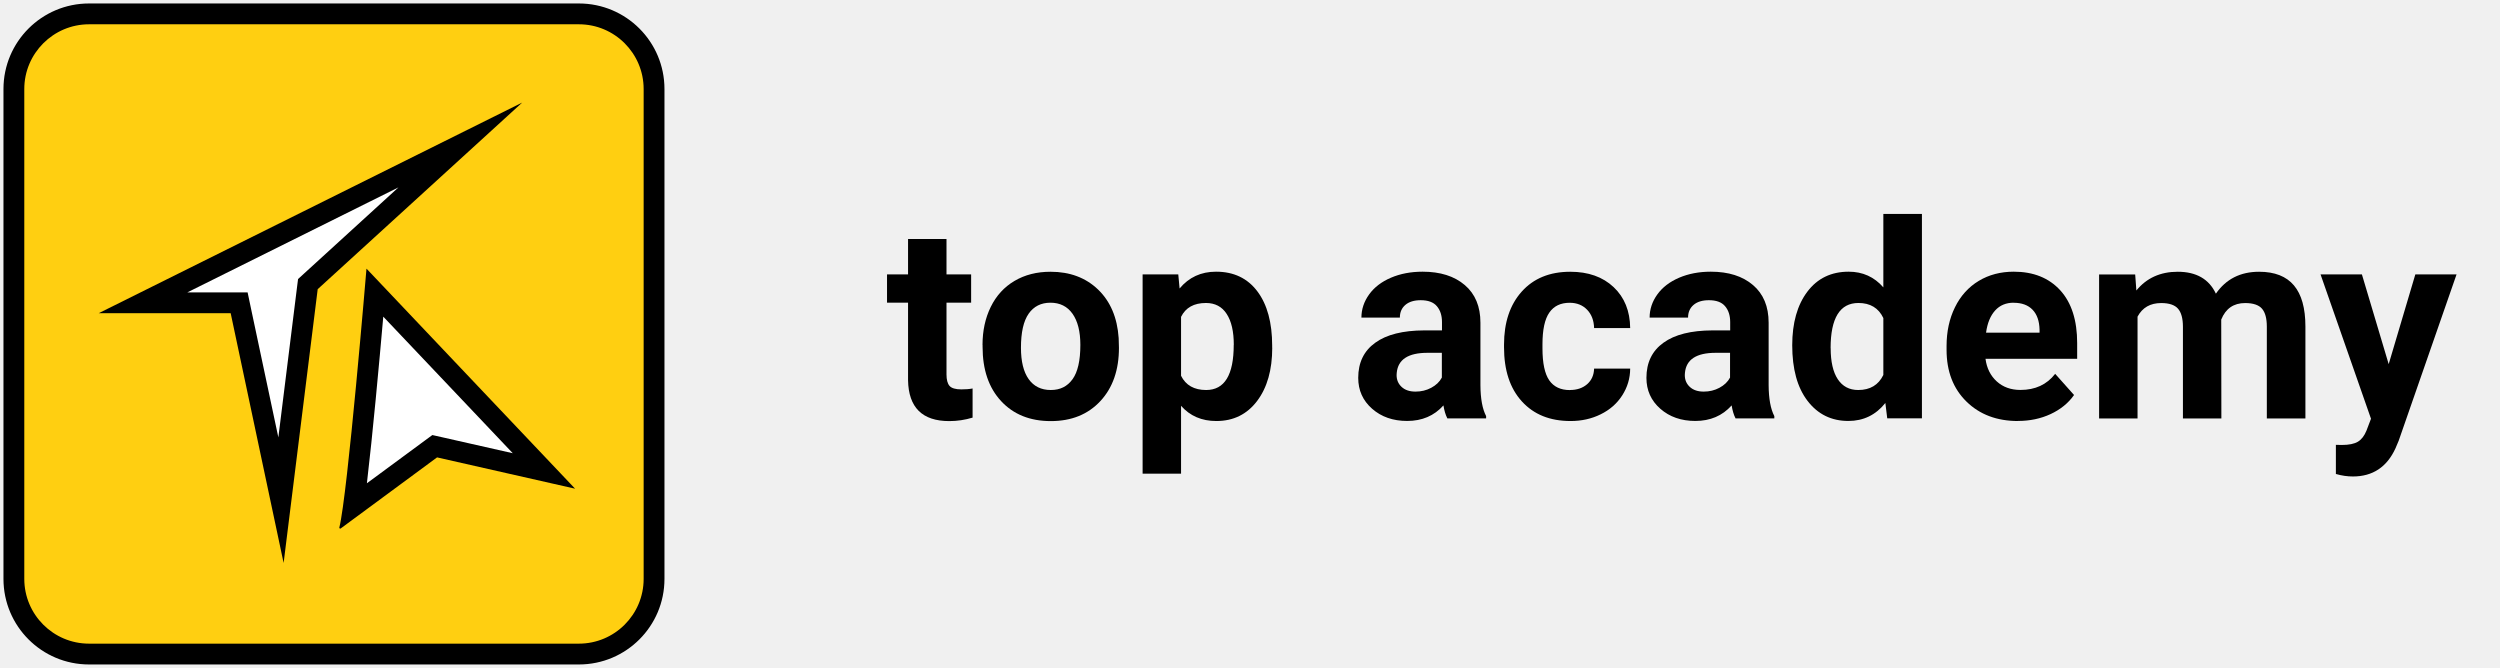
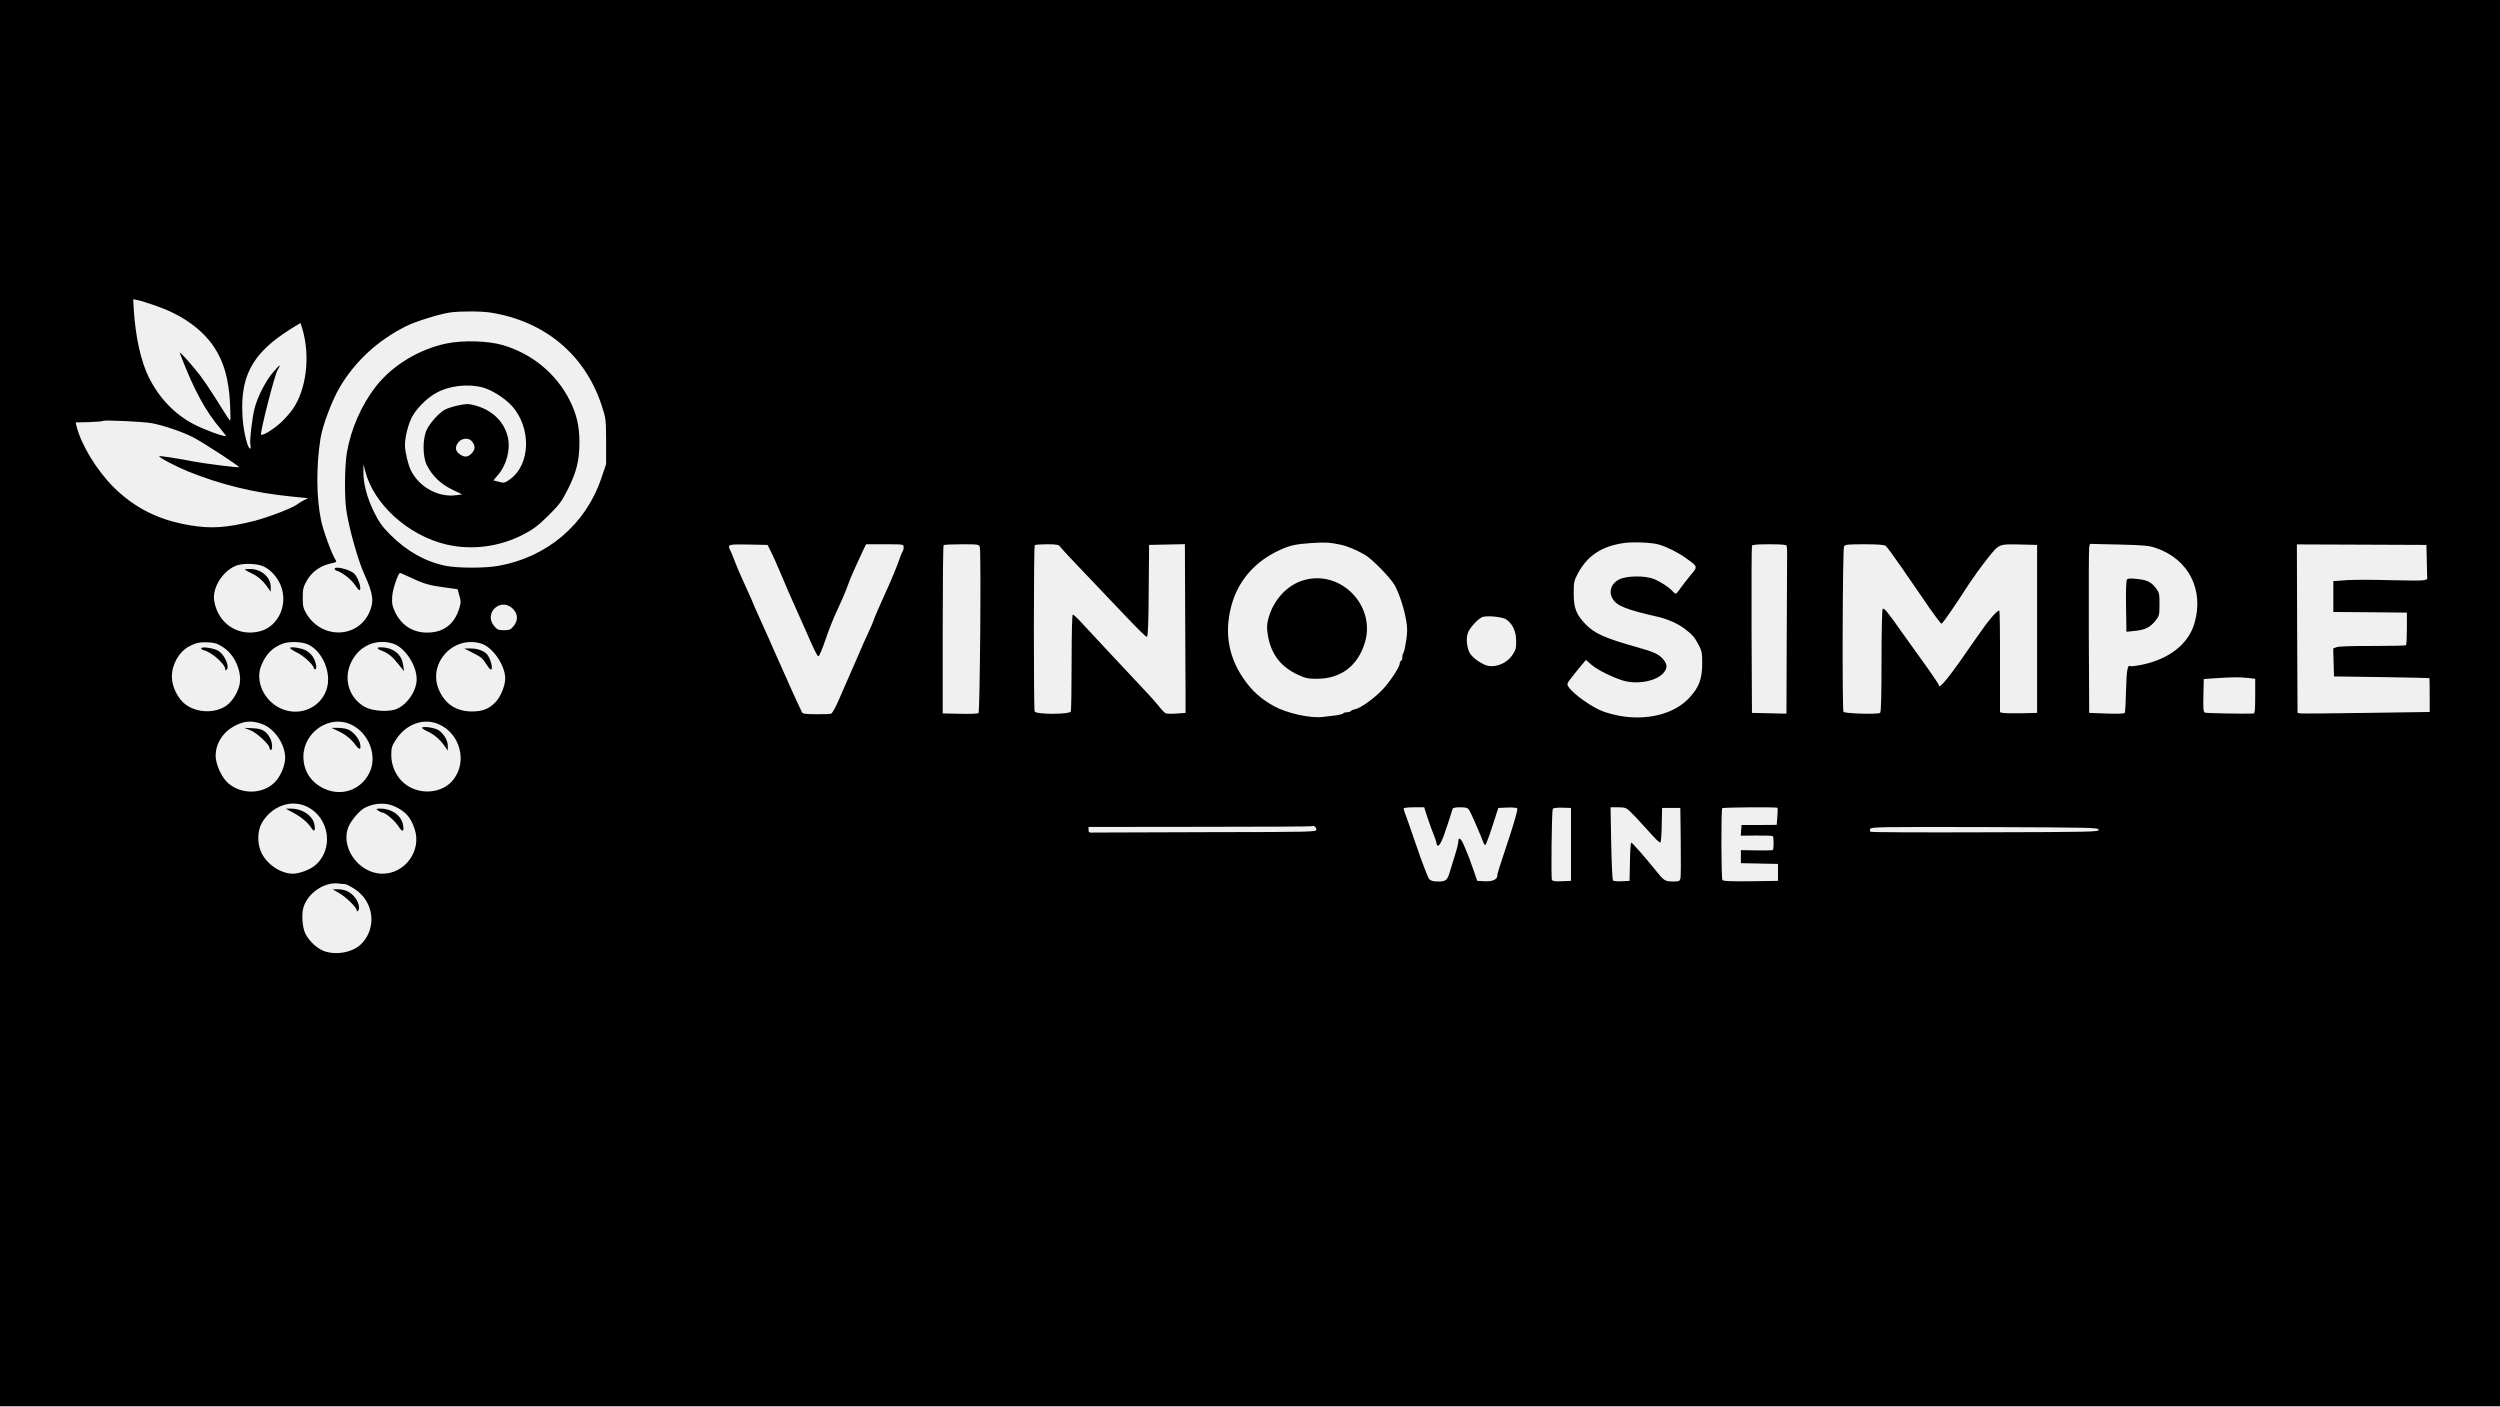
- <svg xmlns="http://www.w3.org/2000/svg" id="Layer_1" viewBox="0 0 360.25 96.25">
-   <defs>
-     <style>.cls-1{fill:#fff;}.cls-2{fill:#ffcf11;}</style>
-   </defs>
-   <g>
-     <rect class="cls-2" x="2" y="2" width="92.25" height="92.25" rx="10.83" ry="10.83" />
-     <path d="M83.42,3.5c5.15,0,9.33,4.19,9.33,9.33V83.42c0,5.15-4.19,9.33-9.33,9.33H12.83c-5.15,0-9.33-4.19-9.33-9.33V12.83C3.5,7.69,7.69,3.5,12.83,3.5H83.42m0-3H12.83C6.02,.5,.5,6.02,.5,12.83V83.42c0,6.81,5.52,12.33,12.33,12.33H83.42c6.81,0,12.33-5.52,12.33-12.33V12.83c0-6.81-5.52-12.33-12.33-12.33h0Z" />
-   </g>
-   <g>
-     <polygon class="cls-1" points="34.46 43.63 20.62 43.63 66.35 20.88 44.37 40.94 40.5 72.07 34.46 43.63" />
-     <path d="M57.42,27l-13.65,12.46-.82,.75-.14,1.1-2.7,21.72-3.93-18.52-.5-2.38h-8.68l30.42-15.13m17.85-12.23L14.23,45.13h19.01l7.63,35.99,4.91-39.45,29.48-26.9h0Z" />
-   </g>
-   <g>
-     <path class="cls-1" d="M50.95,72.92c1.04-7.57,2.48-23.72,3.08-30.75l24.35,25.69-15.74-3.57-11.7,8.62Z" />
-     <path d="M55.23,45.63l18.66,19.68-10.25-2.32-1.34-.3-1.1,.81-8.33,6.14c.83-7.02,1.77-17.25,2.36-24.01m-2.42-6.91s-2.72,32.59-3.91,37.29c-.02,.09,.05,.16,.13,.16,.03,0,.05,0,.08-.03l13.87-10.23,19.89,4.51-30.05-31.7h0Z" />
-   </g>
-   <g>
-     <path d="M136.39,34.44v5.1h3.55v4.07h-3.55v10.35c0,.77,.15,1.32,.44,1.65,.29,.33,.86,.5,1.69,.5,.61,0,1.16-.04,1.63-.13v4.2c-1.09,.33-2.21,.5-3.36,.5-3.89,0-5.87-1.96-5.94-5.89v-11.18h-3.03v-4.07h3.03v-5.1h5.54Z" />
-     <path d="M141.58,49.72c0-2.06,.4-3.89,1.19-5.5s1.93-2.86,3.42-3.74,3.22-1.32,5.19-1.32c2.8,0,5.08,.86,6.86,2.57,1.77,1.71,2.76,4.04,2.96,6.98l.04,1.42c0,3.18-.89,5.74-2.67,7.66-1.78,1.92-4.16,2.89-7.15,2.89s-5.38-.96-7.16-2.88c-1.78-1.92-2.67-4.52-2.67-7.82v-.25Zm5.54,.39c0,1.97,.37,3.48,1.11,4.52,.74,1.04,1.8,1.57,3.18,1.57s2.39-.52,3.14-1.55c.75-1.03,1.13-2.68,1.13-4.95,0-1.93-.38-3.43-1.13-4.49-.75-1.06-1.82-1.59-3.18-1.59s-2.4,.53-3.14,1.58c-.74,1.06-1.11,2.69-1.11,4.91Z" />
-     <path d="M183.33,50.1c0,3.2-.73,5.76-2.18,7.68-1.45,1.92-3.41,2.89-5.88,2.89-2.1,0-3.79-.73-5.08-2.19v9.78h-5.54v-28.72h5.14l.19,2.03c1.34-1.61,3.09-2.42,5.25-2.42,2.56,0,4.54,.95,5.96,2.84,1.42,1.89,2.13,4.5,2.13,7.82v.29Zm-5.54-.4c0-1.93-.34-3.42-1.03-4.47-.68-1.05-1.68-1.57-2.98-1.57-1.74,0-2.93,.67-3.59,2v8.49c.68,1.37,1.89,2.05,3.62,2.05,2.65,0,3.97-2.17,3.97-6.5Z" />
-     <path d="M208.56,60.28c-.26-.5-.44-1.12-.56-1.86-1.34,1.5-3.09,2.24-5.23,2.24-2.03,0-3.72-.59-5.05-1.76-1.34-1.18-2-2.66-2-4.45,0-2.2,.82-3.89,2.45-5.06,1.63-1.18,3.98-1.77,7.07-1.78h2.55v-1.19c0-.96-.25-1.73-.74-2.3-.49-.58-1.27-.86-2.33-.86-.93,0-1.67,.22-2.2,.67-.53,.45-.8,1.06-.8,1.84h-5.54c0-1.2,.37-2.31,1.11-3.34s1.79-1.83,3.14-2.41c1.36-.58,2.88-.87,4.56-.87,2.56,0,4.58,.64,6.09,1.93,1.5,1.28,2.25,3.09,2.25,5.42v8.99c.01,1.97,.29,3.46,.82,4.47v.33h-5.6Zm-4.58-3.85c.82,0,1.57-.18,2.26-.55s1.2-.85,1.53-1.47v-3.57h-2.07c-2.77,0-4.25,.96-4.43,2.88l-.02,.33c0,.69,.24,1.26,.73,1.71,.49,.45,1.15,.67,1.99,.67Z" />
-     <path d="M226.22,56.2c1.02,0,1.85-.28,2.49-.84,.64-.56,.97-1.31,1-2.24h5.2c-.01,1.41-.4,2.69-1.15,3.86-.75,1.17-1.79,2.08-3.1,2.72-1.31,.65-2.76,.97-4.34,.97-2.97,0-5.3-.94-7.02-2.83s-2.57-4.49-2.57-7.81v-.36c0-3.2,.85-5.75,2.55-7.65s4.03-2.86,7-2.86c2.59,0,4.68,.74,6.24,2.21,1.57,1.48,2.36,3.44,2.39,5.9h-5.2c-.03-1.08-.36-1.96-1-2.63-.64-.67-1.48-1.01-2.53-1.01-1.29,0-2.27,.47-2.92,1.41-.66,.94-.99,2.47-.99,4.58v.58c0,2.14,.33,3.67,.98,4.61,.65,.93,1.64,1.4,2.97,1.4Z" />
-     <path d="M250.09,60.28c-.26-.5-.44-1.12-.56-1.86-1.34,1.5-3.09,2.24-5.23,2.24-2.03,0-3.72-.59-5.05-1.76-1.34-1.18-2-2.66-2-4.45,0-2.2,.82-3.89,2.45-5.06,1.63-1.18,3.98-1.77,7.07-1.78h2.55v-1.19c0-.96-.25-1.73-.74-2.3-.49-.58-1.27-.86-2.33-.86-.93,0-1.67,.22-2.2,.67-.53,.45-.8,1.06-.8,1.84h-5.54c0-1.2,.37-2.31,1.11-3.34s1.79-1.83,3.14-2.41c1.36-.58,2.88-.87,4.56-.87,2.56,0,4.58,.64,6.09,1.93,1.5,1.28,2.25,3.09,2.25,5.42v8.99c.01,1.97,.29,3.46,.82,4.47v.33h-5.6Zm-4.58-3.85c.82,0,1.57-.18,2.26-.55s1.2-.85,1.53-1.47v-3.57h-2.07c-2.77,0-4.25,.96-4.43,2.88l-.02,.33c0,.69,.24,1.26,.73,1.71,.49,.45,1.15,.67,1.99,.67Z" />
-     <path d="M258.26,49.76c0-3.23,.73-5.81,2.18-7.73,1.45-1.92,3.44-2.88,5.95-2.88,2.02,0,3.69,.75,5,2.26v-10.58h5.56v29.45h-5l-.27-2.21c-1.38,1.73-3.16,2.59-5.33,2.59-2.44,0-4.4-.96-5.88-2.89s-2.21-4.6-2.21-8.03Zm5.54,.41c0,1.95,.34,3.44,1.02,4.47s1.66,1.56,2.95,1.56c1.71,0,2.92-.72,3.62-2.17v-8.2c-.69-1.45-1.89-2.17-3.59-2.17-2.67,0-4.01,2.17-4.01,6.51Z" />
-     <path d="M290.8,60.67c-3.04,0-5.52-.93-7.43-2.8s-2.87-4.35-2.87-7.46v-.54c0-2.08,.4-3.95,1.21-5.59,.8-1.64,1.95-2.91,3.42-3.8,1.48-.89,3.16-1.33,5.05-1.33,2.84,0,5.07,.9,6.7,2.68,1.63,1.79,2.44,4.33,2.44,7.61v2.26h-13.21c.18,1.36,.72,2.44,1.62,3.26,.9,.82,2.04,1.23,3.42,1.23,2.13,0,3.8-.77,5-2.32l2.72,3.05c-.83,1.18-1.96,2.09-3.38,2.75-1.42,.66-2.99,.99-4.72,.99Zm-.63-17.05c-1.1,0-1.99,.37-2.67,1.12-.68,.75-1.12,1.81-1.31,3.2h7.71v-.44c-.03-1.23-.36-2.19-1-2.86-.64-.67-1.55-1.01-2.72-1.01Z" />
-     <path d="M307.68,39.54l.17,2.32c1.47-1.8,3.46-2.7,5.96-2.7,2.67,0,4.51,1.05,5.5,3.16,1.46-2.11,3.53-3.16,6.23-3.16,2.25,0,3.92,.66,5.02,1.97,1.1,1.31,1.65,3.28,1.65,5.92v13.25h-5.56v-13.23c0-1.18-.23-2.04-.69-2.58-.46-.54-1.27-.82-2.43-.82-1.66,0-2.81,.79-3.45,2.38l.02,14.25h-5.54v-13.21c0-1.2-.24-2.07-.71-2.61s-1.28-.81-2.42-.81c-1.57,0-2.71,.65-3.41,1.96v14.67h-5.54v-20.75h5.2Z" />
-     <path d="M344.22,52.44l3.83-12.9h5.94l-8.34,23.97-.46,1.09c-1.24,2.71-3.29,4.06-6.14,4.06-.8,0-1.62-.12-2.45-.36v-4.2l.84,.02c1.05,0,1.83-.16,2.35-.48s.92-.85,1.22-1.59l.65-1.71-7.27-20.8h5.96l3.85,12.9Z" />
+ <svg xmlns="http://www.w3.org/2000/svg" version="1.0" width="1920pt" height="1080pt" viewBox="0 0 1920 1080" preserveAspectRatio="xMidYMid meet">
+   <g transform="translate(0,1080) scale(0.1,-0.1)" fill="#000000" stroke="none">
+     <path d="M0 5400 l0 -5400 9600 0 9600 0 0 5400 0 5400 -9600 0 -9600 0 0 -5400z m1207 3048 c195 -69 342 -175 435 -310 77 -115 115 -248 125 -440 3 -71 4 -128 1 -128 -3 0 -19 21 -35 48 -133 213 -177 278 -239 352 -39 47 -81 94 -93 105 l-22 19 9 -24 c103 -268 191 -429 310 -569 24 -28 41 -51 37 -51 -32 0 -167 51 -247 92 -146 76 -265 200 -345 360 -61 122 -103 312 -116 526 l-4 74 35 -7 c19 -3 86 -25 149 -47z m2563 -49 c413 -66 719 -321 848 -704 36 -110 36 -110 37 -285 l0 -175 -38 -111 c-120 -353 -416 -604 -791 -670 -104 -18 -303 -18 -400 0 -155 30 -303 113 -428 239 -64 64 -87 96 -128 180 -53 109 -81 217 -79 309 l1 53 12 -50 c63 -254 328 -496 621 -566 197 -47 413 -19 598 78 73 38 111 67 188 143 86 85 102 107 152 206 65 129 87 220 87 356 0 127 -21 216 -75 324 -103 205 -291 359 -515 424 -113 33 -305 38 -431 12 -212 -44 -417 -169 -544 -332 -108 -139 -189 -323 -220 -501 -18 -101 -21 -344 -5 -449 23 -149 90 -385 140 -495 66 -145 74 -203 37 -287 -90 -203 -368 -208 -485 -9 -23 39 -27 57 -27 121 0 65 4 82 31 130 37 66 101 113 178 131 52 11 54 13 41 33 -28 43 -94 224 -109 299 -37 176 -38 415 -5 627 15 100 89 296 150 399 119 199 291 357 506 465 76 38 253 93 338 106 76 11 242 11 315 -1z m-1446 -131 c59 -206 29 -456 -73 -606 -22 -33 -66 -82 -97 -110 -59 -53 -139 -101 -149 -90 -10 10 104 460 126 494 32 53 21 48 -32 -13 -56 -64 -120 -188 -143 -276 -19 -72 -40 -250 -33 -283 9 -48 -12 -34 -27 18 -24 83 -36 175 -36 273 1 265 100 426 367 595 43 27 79 49 80 49 1 1 9 -23 17 -51z m1381 -443 c71 -19 168 -80 224 -140 154 -167 147 -455 -15 -568 -38 -27 -44 -28 -83 -17 l-42 11 32 37 c69 78 101 199 79 295 -31 133 -142 228 -297 253 -34 5 -140 -19 -186 -42 -42 -22 -110 -96 -138 -151 -34 -68 -35 -206 -1 -275 40 -81 105 -144 193 -187 l79 -38 -45 -6 c-137 -19 -283 60 -348 188 -23 45 -47 147 -47 196 0 63 26 165 56 220 35 63 112 141 178 178 100 58 245 76 361 46z m-2540 -275 c96 -18 244 -69 323 -111 83 -44 354 -221 348 -227 -6 -5 -253 26 -345 43 -129 25 -264 46 -268 41 -8 -7 129 -79 222 -117 257 -103 504 -163 790 -192 l130 -13 -35 -18 c-19 -10 -42 -24 -50 -31 -32 -26 -220 -98 -325 -125 -215 -54 -334 -62 -497 -34 -240 40 -423 132 -585 292 -131 130 -252 330 -286 472 l-6 26 102 2 c56 2 104 6 107 9 8 9 308 -5 375 -17z m2457 -137 c27 -31 30 -58 8 -86 -26 -33 -53 -41 -82 -26 -51 27 -60 61 -27 103 25 31 77 36 101 9z m6668 -795 c54 -11 121 -38 191 -78 55 -31 200 -179 231 -236 36 -66 73 -182 88 -272 10 -58 9 -91 -1 -155 -7 -45 -16 -86 -21 -92 -4 -5 -8 -19 -8 -31 0 -13 -4 -26 -10 -29 -5 -3 -10 -12 -10 -20 0 -27 -72 -136 -130 -199 -65 -69 -169 -144 -213 -153 -15 -3 -30 -10 -33 -14 -3 -5 -16 -9 -29 -9 -13 0 -26 -4 -29 -9 -3 -4 -28 -11 -56 -15 -27 -3 -73 -9 -101 -12 -94 -12 -276 28 -375 83 -100 55 -171 119 -235 213 -123 179 -150 380 -81 595 56 171 181 308 355 388 80 38 127 48 242 56 110 7 144 6 225 -11z m2450 0 c64 -19 144 -59 206 -103 94 -67 94 -66 42 -127 -24 -29 -59 -74 -78 -100 -18 -27 -36 -48 -40 -48 -4 0 -15 9 -26 21 -27 30 -92 72 -144 93 -67 26 -205 25 -263 -3 -61 -30 -84 -90 -55 -144 31 -59 99 -87 358 -146 68 -16 149 -52 197 -89 61 -46 77 -65 110 -127 23 -44 26 -62 26 -140 0 -118 -25 -185 -98 -263 -91 -98 -234 -152 -405 -152 -79 0 -172 16 -255 45 -83 29 -232 134 -269 190 -14 22 -13 26 35 86 28 35 61 77 75 92 l24 29 42 -37 c46 -39 149 -91 237 -120 111 -36 267 -7 320 61 29 37 26 65 -11 107 -32 34 -69 51 -193 86 -248 69 -330 106 -399 178 -71 75 -89 121 -90 233 0 89 2 99 33 158 74 136 185 209 356 232 71 10 215 3 265 -12z m-6820 -53 c14 -27 48 -102 74 -165 27 -63 56 -133 66 -155 10 -22 37 -83 60 -135 23 -52 53 -120 67 -150 71 -163 89 -199 99 -200 6 0 30 57 54 128 23 70 66 177 95 237 29 61 62 139 74 174 12 35 38 98 58 140 19 42 46 100 59 129 l25 52 144 0 c145 0 145 0 145 -23 0 -13 -4 -27 -8 -33 -4 -5 -14 -27 -21 -49 -15 -48 -71 -183 -116 -280 -43 -94 -85 -191 -85 -198 0 -3 -18 -45 -40 -93 -23 -48 -59 -130 -81 -183 -23 -53 -51 -118 -64 -146 -12 -27 -46 -105 -75 -172 -32 -75 -58 -123 -69 -125 -9 -2 -61 -4 -115 -3 -77 0 -101 3 -107 15 -9 18 -87 186 -99 215 -4 11 -23 54 -42 95 -19 41 -54 120 -78 175 -24 55 -60 137 -81 182 -21 45 -50 110 -65 145 -14 35 -36 86 -49 113 -66 144 -83 185 -104 240 -12 33 -27 68 -32 77 -24 47 -18 49 139 46 l147 -3 25 -50z m1605 32 c11 -41 1 -1265 -10 -1274 -5 -4 -70 -7 -142 -5 l-133 3 0 643 c0 353 3 646 7 649 3 4 66 7 139 7 131 0 134 -1 139 -23z m618 3 c7 -11 92 -102 188 -202 96 -100 219 -230 274 -288 156 -164 193 -200 204 -200 7 0 12 116 13 353 l3 352 138 3 137 3 2 -501 c2 -275 3 -566 3 -647 l0 -148 -70 -5 c-38 -3 -77 -2 -85 3 -8 5 -32 30 -52 56 -21 25 -57 66 -80 91 -58 61 -473 505 -526 563 -24 26 -47 47 -53 47 -5 0 -9 -142 -9 -364 0 -200 -3 -371 -6 -380 -9 -24 -269 -24 -278 0 -8 21 -8 1269 1 1277 3 4 46 7 94 7 76 0 90 -3 102 -20z m5579 8 c2 -7 4 -42 3 -78 0 -36 -1 -323 -3 -638 l-2 -573 -132 3 -133 3 -3 635 c-1 349 0 641 3 648 3 9 39 12 134 12 94 0 130 -3 133 -12z m760 0 c9 -7 63 -80 120 -163 57 -82 110 -160 118 -171 8 -12 53 -76 98 -143 46 -66 88 -121 93 -121 8 0 94 124 216 313 29 44 89 127 134 184 95 119 86 115 264 111 l120 -3 0 -645 0 -645 -120 -3 c-66 -1 -130 0 -143 3 l-22 5 0 390 c1 215 -2 390 -5 391 -18 2 -87 -79 -171 -202 -211 -307 -294 -412 -294 -370 0 4 -37 60 -82 124 -46 63 -132 184 -192 268 -122 173 -145 201 -157 193 -5 -3 -9 -182 -9 -399 0 -269 -3 -396 -11 -400 -19 -13 -273 -5 -281 8 -11 17 -7 1248 4 1270 8 15 26 17 156 17 103 0 153 -4 164 -12z m2077 -17 c250 -86 370 -321 294 -579 -46 -158 -194 -274 -402 -317 -44 -9 -85 -14 -90 -11 -21 14 -29 -29 -33 -184 -2 -91 -6 -169 -10 -175 -4 -6 -56 -8 -140 -5 l-133 5 -3 625 c-1 344 0 636 3 649 l6 24 222 -5 c195 -5 230 -8 286 -27z m2079 -108 l3 -132 -27 -7 c-14 -4 -127 -3 -250 0 -123 4 -273 4 -334 1 l-110 -8 0 -118 0 -119 283 -2 282 -3 0 -122 c0 -67 -3 -125 -7 -128 -4 -4 -119 -6 -256 -6 -148 1 -260 -3 -276 -9 l-27 -10 3 -107 3 -108 365 -5 c201 -3 366 -7 368 -8 1 -1 2 -60 2 -131 l0 -129 -482 -7 c-266 -4 -494 -6 -508 -4 l-25 4 -3 647 -2 647 497 -2 498 -2 3 -132z m-16612 -34 c52 -25 100 -77 127 -138 63 -144 -9 -316 -149 -357 -170 -49 -330 54 -359 232 -17 105 74 241 181 274 56 16 155 11 200 -11z m1135 -88 c97 -46 142 -58 265 -74 l88 -12 14 -50 c13 -43 12 -55 -2 -101 -35 -110 -108 -172 -216 -181 -122 -11 -223 45 -275 155 -23 48 -26 66 -23 122 4 56 46 180 61 180 2 0 42 -18 88 -39z m782 -241 c36 -40 36 -87 1 -129 -22 -27 -32 -31 -74 -31 -42 0 -52 4 -74 31 -87 103 56 229 147 129z m7623 -76 c50 -33 78 -92 78 -165 1 -55 -3 -72 -27 -107 -47 -72 -148 -108 -215 -77 -54 25 -100 62 -116 93 -20 40 -27 103 -15 144 11 43 86 124 120 131 45 10 148 -2 175 -19z m-9860 -210 c83 -50 138 -154 138 -255 0 -65 -47 -155 -101 -195 -84 -63 -225 -62 -316 4 -59 42 -107 137 -107 214 0 97 56 195 135 235 51 27 78 32 141 30 48 -2 73 -9 110 -33z m659 17 c88 -40 155 -157 155 -270 0 -158 -147 -274 -306 -241 -165 34 -268 216 -204 358 39 86 86 131 165 160 48 17 145 14 190 -7z m648 8 c92 -25 187 -165 187 -275 0 -96 -84 -211 -172 -235 -68 -18 -178 -7 -230 24 -121 71 -163 218 -99 345 61 122 185 177 314 141z m681 -1 c89 -27 186 -166 186 -269 0 -55 -35 -141 -74 -181 -51 -53 -100 -72 -181 -72 -118 0 -203 54 -251 159 -95 204 102 427 320 363z m13565 -264 l61 -7 0 -133 c0 -100 -3 -134 -12 -134 -80 -3 -362 2 -374 7 -12 4 -14 27 -12 132 l3 126 85 6 c138 9 184 9 249 3z m-15245 -355 c95 -35 176 -155 176 -259 0 -61 -37 -147 -82 -190 -91 -89 -249 -93 -351 -9 -54 44 -102 149 -101 219 1 86 52 170 130 216 81 48 146 54 228 23z m681 -3 c139 -64 207 -244 141 -373 -66 -132 -214 -182 -348 -119 -101 48 -157 135 -158 244 0 189 200 325 365 248z m672 3 c165 -70 224 -284 117 -424 -85 -112 -269 -126 -382 -29 -60 51 -97 133 -97 214 0 57 4 71 36 120 77 119 211 168 326 119z m-1012 -633 c179 -84 212 -335 60 -456 -39 -31 -119 -60 -165 -60 -91 0 -195 68 -240 156 -36 72 -35 171 2 236 75 127 223 181 343 124z m680 -1 c83 -40 120 -83 150 -174 54 -164 -74 -341 -247 -341 -184 0 -331 208 -259 366 23 50 84 120 122 140 76 39 166 42 234 9z m7919 -57 c17 -53 50 -145 66 -183 5 -11 10 -29 12 -40 7 -42 30 -17 59 65 26 74 53 156 65 198 2 8 23 12 58 12 47 0 58 -4 70 -22 13 -20 91 -200 109 -250 4 -10 10 -18 14 -18 4 0 29 64 54 143 l46 142 68 3 c37 2 72 -1 77 -6 6 -6 -15 -82 -51 -193 -96 -291 -101 -306 -101 -321 0 -32 -35 -49 -96 -46 l-59 3 -31 90 c-31 90 -35 100 -73 188 -22 50 -41 62 -41 24 0 -12 -11 -58 -25 -102 -14 -44 -30 -98 -37 -120 -21 -75 -32 -85 -92 -85 -39 0 -57 5 -70 19 -9 10 -52 121 -95 247 -43 126 -84 242 -90 257 -6 16 -11 33 -11 38 0 5 35 9 79 9 l79 0 16 -52z m1111 -233 l0 -280 -69 -3 c-49 -2 -72 1 -77 10 -8 12 -2 519 6 545 2 7 27 11 72 10 l68 -2 0 -280z m450 257 c17 -15 71 -72 120 -127 92 -102 105 -115 117 -115 4 0 9 60 10 133 l3 132 70 0 70 0 3 -259 c2 -143 1 -270 -2 -283 -6 -20 -12 -23 -59 -23 -60 1 -67 5 -131 85 -79 98 -180 214 -188 214 -4 1 -9 -65 -10 -146 l-3 -148 -59 -3 c-32 -2 -63 1 -68 6 -5 5 -11 134 -14 286 l-5 276 58 0 c50 0 63 -4 88 -28z m1136 24 c2 -3 2 -33 -1 -68 l-5 -63 -135 -1 -135 0 -3 -41 -3 -41 120 1 c65 1 122 -1 126 -5 8 -8 9 -98 0 -106 -2 -3 -59 -4 -125 -3 l-120 2 0 -50 0 -50 143 -3 142 -3 0 -65 0 -65 -209 -3 c-161 -2 -211 1 -218 10 -9 16 -11 542 -1 551 7 7 417 10 424 3z m-3541 -167 c0 -18 -23 -19 -832 -20 -458 -1 -852 -3 -875 -3 -38 -2 -43 0 -43 20 l0 23 857 1 c471 0 859 2 861 5 10 9 32 -9 32 -26z m6008 -1 c3 -17 -48 -18 -870 -20 -480 -2 -877 0 -882 4 -5 4 -6 14 -3 22 6 15 93 16 879 14 819 -3 873 -4 876 -20z m-13468 -418 c10 0 44 -18 77 -40 143 -95 168 -290 54 -413 -62 -68 -189 -96 -288 -63 -54 18 -119 77 -148 136 -22 44 -30 143 -16 196 30 113 164 205 275 188 16 -2 36 -4 46 -4z" />
+     <path d="M2570 6431 c0 -5 8 -12 18 -15 44 -14 111 -67 140 -111 25 -37 33 -44 38 -31 8 21 -21 98 -46 121 -36 33 -150 60 -150 36z" />
+     <path d="M10019 6346 c-132 -35 -242 -154 -280 -304 -10 -43 -11 -66 -1 -125 24 -141 99 -239 230 -299 57 -27 79 -31 147 -31 182 0 313 99 367 277 86 281 -180 559 -463 482z" />
+     <path d="M16334 6348 c-5 -7 -8 -99 -6 -206 l3 -194 67 7 c78 8 113 26 156 78 29 37 31 43 31 126 0 81 -2 91 -28 124 -36 48 -67 63 -148 71 -49 5 -68 4 -75 -6z" />
+     <path d="M1880 6426 c0 -2 24 -16 54 -30 52 -25 89 -59 128 -116 l17 -25 0 36 c2 74 -72 139 -156 139 -24 0 -43 -2 -43 -4z" />
+     <path d="M1546 5822 c-3 -5 6 -13 20 -16 60 -15 164 -107 164 -145 0 -11 3 -12 11 -4 25 25 -20 122 -68 147 -38 19 -119 31 -127 18z" />
+     <path d="M2228 5825 c-4 -4 19 -20 50 -35 52 -24 132 -98 132 -122 0 -4 5 -8 11 -8 18 0 4 65 -21 100 -12 17 -35 37 -51 45 -34 18 -111 30 -121 20z" />
+     <path d="M2900 5823 c0 -5 15 -15 34 -21 46 -17 80 -45 128 -106 l41 -51 -6 44 c-10 78 -63 128 -145 138 -30 3 -52 2 -52 -4z" />
+     <path d="M3624 5790 c74 -38 79 -42 115 -97 23 -35 32 -42 37 -30 7 20 -13 86 -35 111 -24 28 -74 46 -128 46 l-48 0 59 -30z" />
+     <path d="M1920 5193 c48 -17 150 -111 150 -137 0 -9 5 -16 10 -16 15 0 12 57 -4 88 -30 57 -61 76 -134 79 l-67 3 45 -17z" />
+     <path d="M2590 5189 c60 -27 106 -63 140 -110 31 -43 46 -38 35 11 -8 37 -48 86 -86 105 -15 8 -52 15 -81 15 l-53 0 45 -21z" />
+     <path d="M3242 5213 c-7 -3 13 -17 45 -32 54 -26 94 -62 135 -121 l17 -25 0 36 c1 40 -29 92 -69 120 -26 18 -105 32 -128 22z" />
+     <path d="M2254 4557 c62 -33 110 -74 138 -117 21 -33 32 -20 23 26 -13 71 -93 124 -185 124 l-35 -1 59 -32z" />
+     <path d="M2904 4575 c11 -8 25 -15 31 -15 24 0 97 -62 125 -106 31 -49 46 -44 35 12 -13 72 -87 124 -175 124 -33 -1 -34 -2 -16 -15z" />
+     <path d="M2605 3941 c52 -30 135 -111 135 -133 0 -9 3 -9 11 -1 16 16 2 68 -28 104 -34 40 -74 59 -125 59 l-43 0 50 -29z" />
  </g>
</svg>
